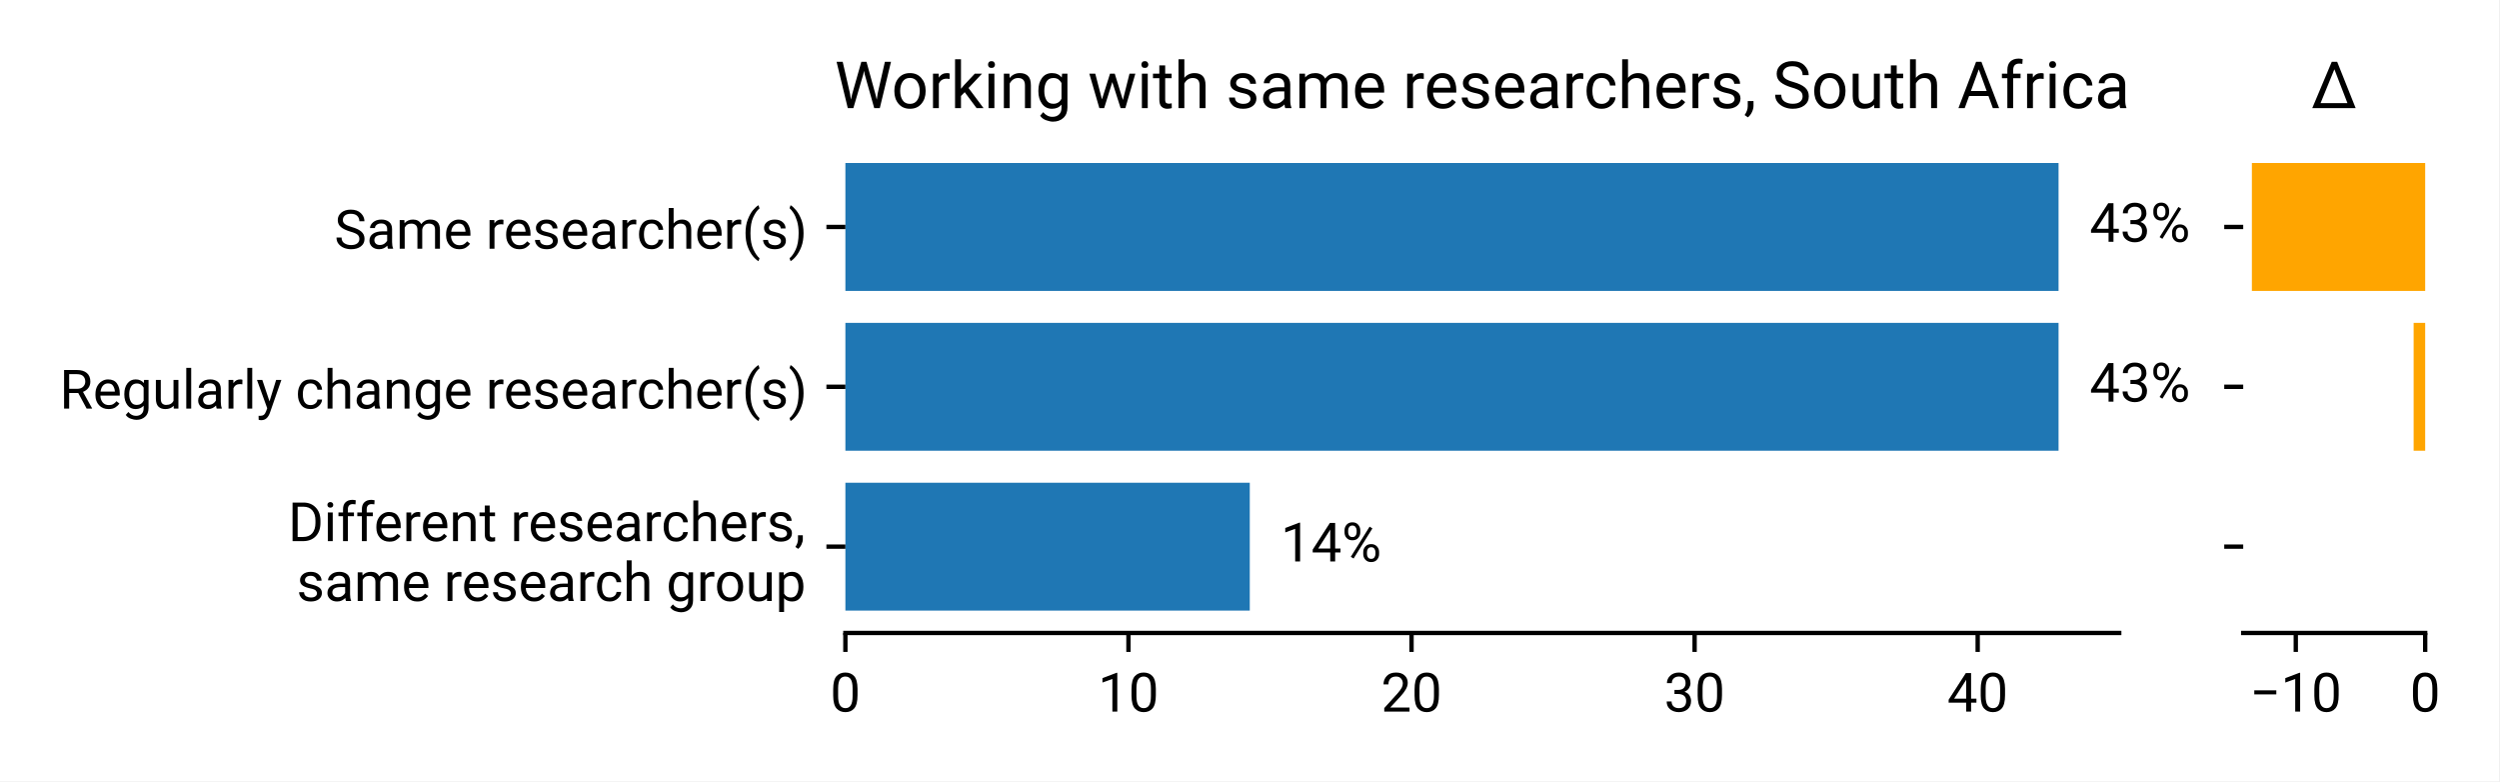
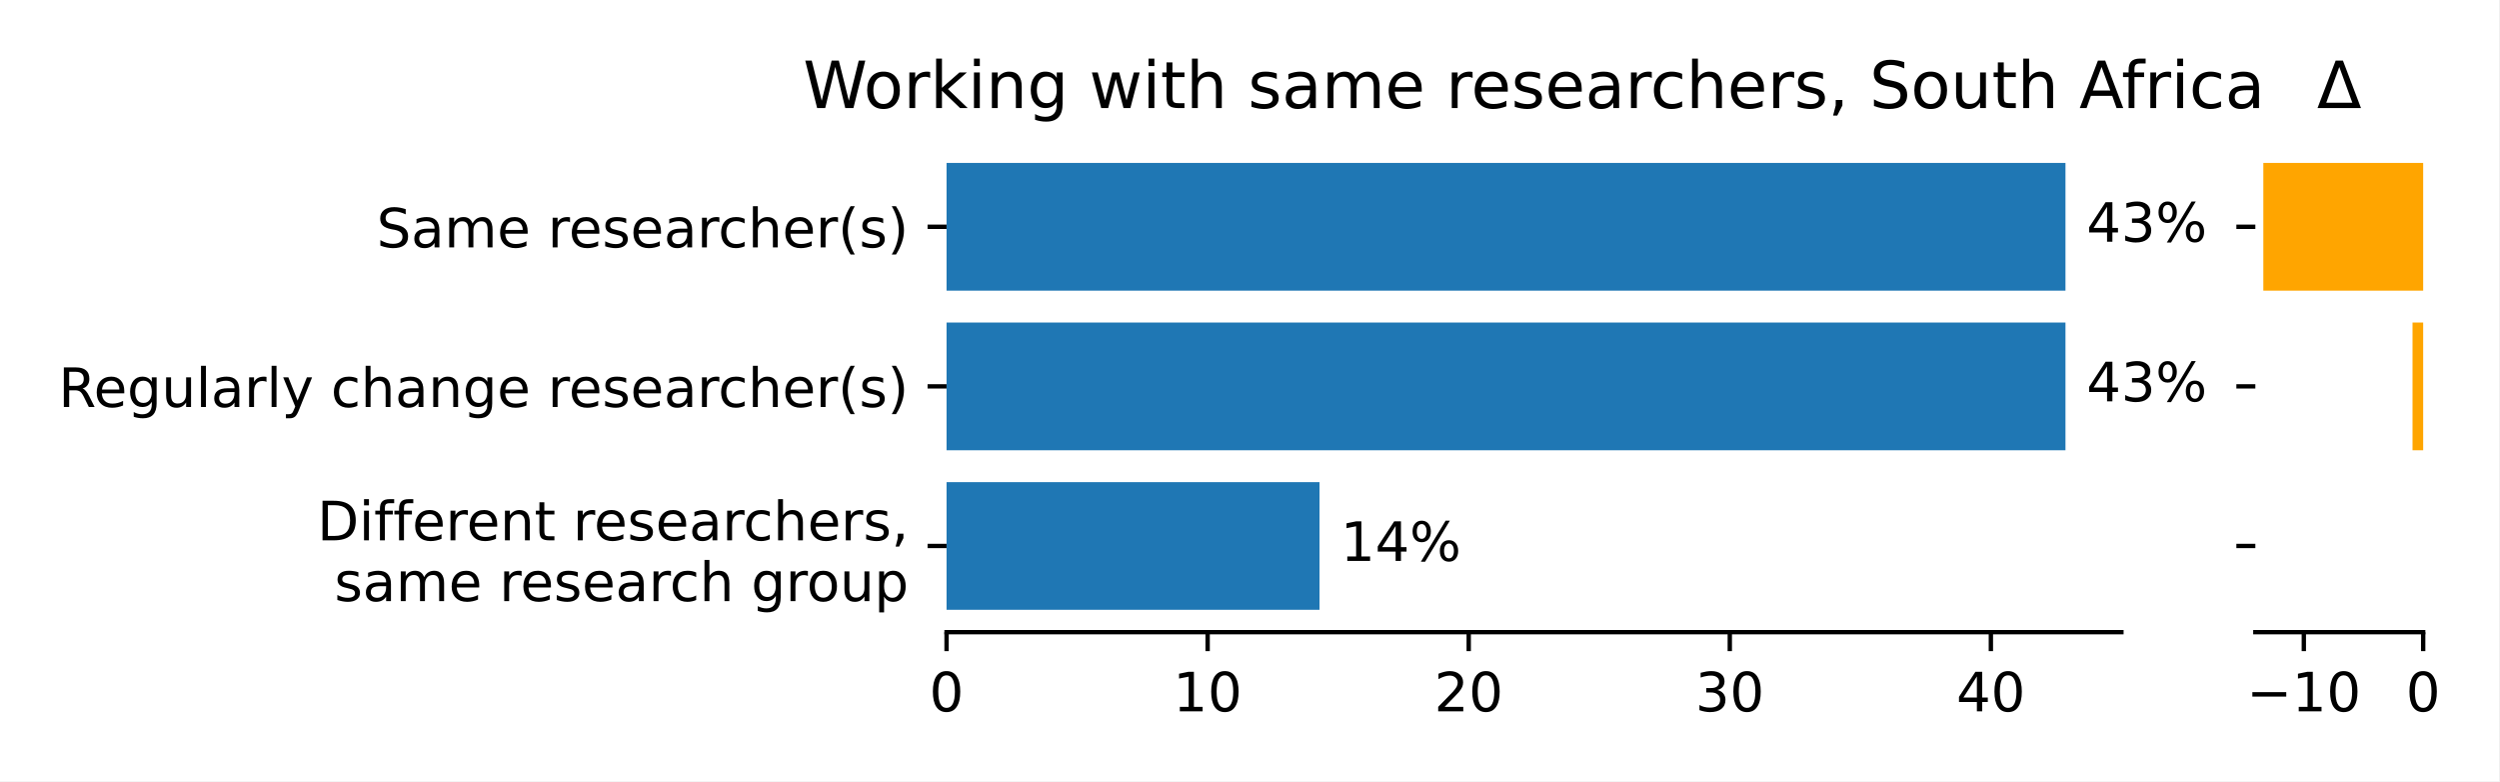
<svg xmlns="http://www.w3.org/2000/svg" xmlns:xlink="http://www.w3.org/1999/xlink" height="144pt" version="1.1" viewBox="0 0 460.8 144" width="460.8pt">
  <defs>
    <style type="text/css">*{stroke-linecap:butt;stroke-linejoin:round;}</style>
  </defs>
  <g id="figure_1">
    <g id="patch_1">
      <path d="M 0 144  L 460.8 144  L 460.8 0  L 0 0  z " style="fill:#ffffff;" />
    </g>
    <g id="axes_1">
      <g id="patch_2">
-         <path d="M 155.884 116.669  L 390.77 116.669  L 390.77 25.924  L 155.884 25.924  z " style="fill:#ffffff;" />
+         <path d="M 174.539 116.522  L 391.176 116.522  L 391.176 25.918  L 174.539 25.918  z " style="fill:#ffffff;" />
      </g>
      <g id="patch_3">
-         <path clip-path="url(#p85182d42fa)" d="M 155.884 112.544  L 230.451 112.544  L 230.451 88.974  L 155.884 88.974  z " style="fill:#1f77b4;" />
+         <path clip-path="url(#p37366c220c)" d="M 174.539 112.404  L 243.313 112.404  L 243.313 88.87  L 174.539 88.87  z " style="fill:#1f77b4;" />
      </g>
      <g id="patch_4">
-         <path clip-path="url(#p85182d42fa)" d="M 155.884 83.081  L 379.585 83.081  L 379.585 59.511  L 155.884 59.511  z " style="fill:#1f77b4;" />
+         <path clip-path="url(#p37366c220c)" d="M 174.539 82.987  L 380.86 82.987  L 380.86 59.453  L 174.539 59.453  z " style="fill:#1f77b4;" />
      </g>
      <g id="patch_5">
-         <path clip-path="url(#p85182d42fa)" d="M 155.884 53.619  L 379.585 53.619  L 379.585 30.049  L 155.884 30.049  z " style="fill:#1f77b4;" />
+         <path clip-path="url(#p37366c220c)" d="M 174.539 53.57  L 380.86 53.57  L 380.86 30.036  L 174.539 30.036  z " style="fill:#1f77b4;" />
      </g>
      <g id="matplotlib.axis_1">
        <g id="xtick_1">
          <g id="line2d_1">
            <defs>
-               <path d="M 0 0  L 0 3.5  " id="mc25b59d10e" style="stroke:#000000;stroke-width:0.8;" />
+               <path d="M 0 0  L 0 3.5  " id="mc3a356a46d" style="stroke:#000000;stroke-width:0.8;" />
            </defs>
            <g>
-               <use style="stroke:#000000;stroke-width:0.8;" x="155.884" xlink:href="#mc25b59d10e" y="116.669" />
+               <use style="stroke:#000000;stroke-width:0.8;" x="174.539" xlink:href="#mc3a356a46d" y="116.522" />
            </g>
          </g>
          <g id="text_1">
-             <text style="font-family:Roboto;font-size:10px;font-stretch:normal;font-style:normal;font-weight:normal;text-anchor:middle;" transform="rotate(-0, 155.8844, 131.1687)" x="155.884" y="131.169">0</text>
+             <text style="font-family:DejaVu Sans;font-size:10px;font-stretch:normal;font-style:normal;font-weight:normal;text-anchor:middle;" transform="rotate(-0, 174.5391, 131.1203)" x="174.539" y="131.12">0</text>
          </g>
        </g>
        <g id="xtick_2">
          <g id="line2d_2">
            <g>
-               <use style="stroke:#000000;stroke-width:0.8;" x="208.081" xlink:href="#mc25b59d10e" y="116.669" />
+               <use style="stroke:#000000;stroke-width:0.8;" x="222.681" xlink:href="#mc3a356a46d" y="116.522" />
            </g>
          </g>
          <g id="text_2">
-             <text style="font-family:Roboto;font-size:10px;font-stretch:normal;font-style:normal;font-weight:normal;text-anchor:middle;" transform="rotate(-0, 208.0812, 131.1687)" x="208.081" y="131.169">10</text>
+             <text style="font-family:DejaVu Sans;font-size:10px;font-stretch:normal;font-style:normal;font-weight:normal;text-anchor:middle;" transform="rotate(-0, 222.6805, 131.1203)" x="222.681" y="131.12">10</text>
          </g>
        </g>
        <g id="xtick_3">
          <g id="line2d_3">
            <g>
-               <use style="stroke:#000000;stroke-width:0.8;" x="260.278" xlink:href="#mc25b59d10e" y="116.669" />
+               <use style="stroke:#000000;stroke-width:0.8;" x="270.822" xlink:href="#mc3a356a46d" y="116.522" />
            </g>
          </g>
          <g id="text_3">
-             <text style="font-family:Roboto;font-size:10px;font-stretch:normal;font-style:normal;font-weight:normal;text-anchor:middle;" transform="rotate(-0, 260.278, 131.1687)" x="260.278" y="131.169">20</text>
+             <text style="font-family:DejaVu Sans;font-size:10px;font-stretch:normal;font-style:normal;font-weight:normal;text-anchor:middle;" transform="rotate(-0, 270.822, 131.1203)" x="270.822" y="131.12">20</text>
          </g>
        </g>
        <g id="xtick_4">
          <g id="line2d_4">
            <g>
-               <use style="stroke:#000000;stroke-width:0.8;" x="312.475" xlink:href="#mc25b59d10e" y="116.669" />
+               <use style="stroke:#000000;stroke-width:0.8;" x="318.963" xlink:href="#mc3a356a46d" y="116.522" />
            </g>
          </g>
          <g id="text_4">
-             <text style="font-family:Roboto;font-size:10px;font-stretch:normal;font-style:normal;font-weight:normal;text-anchor:middle;" transform="rotate(-0, 312.4749, 131.1687)" x="312.475" y="131.169">30</text>
+             <text style="font-family:DejaVu Sans;font-size:10px;font-stretch:normal;font-style:normal;font-weight:normal;text-anchor:middle;" transform="rotate(-0, 318.9634, 131.1203)" x="318.963" y="131.12">30</text>
          </g>
        </g>
        <g id="xtick_5">
          <g id="line2d_5">
            <g>
-               <use style="stroke:#000000;stroke-width:0.8;" x="364.672" xlink:href="#mc25b59d10e" y="116.669" />
+               <use style="stroke:#000000;stroke-width:0.8;" x="367.105" xlink:href="#mc3a356a46d" y="116.522" />
            </g>
          </g>
          <g id="text_5">
-             <text style="font-family:Roboto;font-size:10px;font-stretch:normal;font-style:normal;font-weight:normal;text-anchor:middle;" transform="rotate(-0, 364.6717, 131.1687)" x="364.672" y="131.169">40</text>
+             <text style="font-family:DejaVu Sans;font-size:10px;font-stretch:normal;font-style:normal;font-weight:normal;text-anchor:middle;" transform="rotate(-0, 367.1049, 131.1203)" x="367.105" y="131.12">40</text>
          </g>
        </g>
      </g>
      <g id="matplotlib.axis_2">
        <g id="ytick_1">
          <g id="line2d_6">
            <defs>
-               <path d="M 0 0  L -3.5 0  " id="me6fb1e9883" style="stroke:#000000;stroke-width:0.8;" />
+               <path d="M 0 0  L -3.5 0  " id="m82278324de" style="stroke:#000000;stroke-width:0.8;" />
            </defs>
            <g>
-               <use style="stroke:#000000;stroke-width:0.8;" x="155.884" xlink:href="#me6fb1e9883" y="100.759" />
+               <use style="stroke:#000000;stroke-width:0.8;" x="174.539" xlink:href="#m82278324de" y="100.637" />
            </g>
          </g>
          <g id="text_6">
-             <text style="font-family:Roboto;font-size:10px;font-stretch:normal;font-style:normal;font-weight:normal;" transform="translate(53.12031 99.74329)">Different researchers,</text>
-             <text style="font-family:Roboto;font-size:10px;font-stretch:normal;font-style:normal;font-weight:normal;" transform="translate(54.68594 110.7745)">same research group</text>
+             <text style="font-family:DejaVu Sans;font-size:10px;font-stretch:normal;font-style:normal;font-weight:normal;" transform="translate(58.48906 99.59696)">Different researchers,</text>
+             <text style="font-family:DejaVu Sans;font-size:10px;font-stretch:normal;font-style:normal;font-weight:normal;" transform="translate(61.66094 110.7948)">same research group</text>
          </g>
        </g>
        <g id="ytick_2">
          <g id="line2d_7">
            <g>
-               <use style="stroke:#000000;stroke-width:0.8;" x="155.884" xlink:href="#me6fb1e9883" y="71.296" />
+               <use style="stroke:#000000;stroke-width:0.8;" x="174.539" xlink:href="#m82278324de" y="71.22" />
            </g>
          </g>
          <g id="text_7">
-             <text style="font-family:Roboto;font-size:10px;font-stretch:normal;font-style:normal;font-weight:normal;text-anchor:end;" transform="rotate(-0, 148.8844, 75.30719)" x="148.884" y="75.307">Regularly change researcher(s)</text>
+             <text style="font-family:DejaVu Sans;font-size:10px;font-stretch:normal;font-style:normal;font-weight:normal;text-anchor:end;" transform="rotate(-0, 167.5391, 75.01922)" x="167.539" y="75.019">Regularly change researcher(s)</text>
          </g>
        </g>
        <g id="ytick_3">
          <g id="line2d_8">
            <g>
-               <use style="stroke:#000000;stroke-width:0.8;" x="155.884" xlink:href="#me6fb1e9883" y="41.834" />
+               <use style="stroke:#000000;stroke-width:0.8;" x="174.539" xlink:href="#m82278324de" y="41.803" />
            </g>
          </g>
          <g id="text_8">
-             <text style="font-family:Roboto;font-size:10px;font-stretch:normal;font-style:normal;font-weight:normal;text-anchor:end;" transform="rotate(-0, 148.8844, 45.84452)" x="148.884" y="45.845">Same researcher(s)</text>
+             <text style="font-family:DejaVu Sans;font-size:10px;font-stretch:normal;font-style:normal;font-weight:normal;text-anchor:end;" transform="rotate(-0, 167.5391, 45.60242)" x="167.539" y="45.602">Same researcher(s)</text>
          </g>
        </g>
      </g>
      <g id="patch_6">
-         <path d="M 155.884 116.669  L 390.77 116.669  " style="fill:none;stroke:#000000;stroke-linecap:square;stroke-linejoin:miter;stroke-width:0.8;" />
+         <path d="M 174.539 116.522  L 391.176 116.522  " style="fill:none;stroke:#000000;stroke-linecap:square;stroke-linejoin:miter;stroke-width:0.8;" />
      </g>
      <g id="text_9">
-         <text style="font-family:Roboto;font-size:10px;font-stretch:normal;font-style:normal;font-weight:normal;text-anchor:middle;" transform="rotate(-0, 245.4513, 103.4933)" x="245.451" y="103.493">14%</text>
+         <text style="font-family:DejaVu Sans;font-size:10px;font-stretch:normal;font-style:normal;font-weight:normal;text-anchor:middle;" transform="rotate(-0, 258.3126, 103.3962)" x="258.313" y="103.396">14%</text>
      </g>
      <g id="text_10">
-         <text style="font-family:Roboto;font-size:10px;font-stretch:normal;font-style:normal;font-weight:normal;text-anchor:middle;" transform="rotate(-0, 394.5851, 74.03063)" x="394.585" y="74.031">43%</text>
+         <text style="font-family:DejaVu Sans;font-size:10px;font-stretch:normal;font-style:normal;font-weight:normal;text-anchor:middle;" transform="rotate(-0, 395.8596, 73.97938)" x="395.86" y="73.979">43%</text>
      </g>
      <g id="text_11">
-         <text style="font-family:Roboto;font-size:10px;font-stretch:normal;font-style:normal;font-weight:normal;text-anchor:middle;" transform="rotate(-0, 394.5851, 44.56796)" x="394.585" y="44.568">43%</text>
+         <text style="font-family:DejaVu Sans;font-size:10px;font-stretch:normal;font-style:normal;font-weight:normal;text-anchor:middle;" transform="rotate(-0, 395.8596, 44.56257)" x="395.86" y="44.563">43%</text>
      </g>
      <g id="text_12">
-         <text style="font-family:Roboto;font-size:12px;font-stretch:normal;font-style:normal;font-weight:normal;text-anchor:middle;" transform="rotate(-0, 273.3272, 19.92375)" x="273.327" y="19.924">Working with same researchers, South Africa</text>
+         <text style="font-family:DejaVu Sans;font-size:12px;font-stretch:normal;font-style:normal;font-weight:normal;text-anchor:middle;" transform="rotate(-0, 282.8573, 19.91812)" x="282.857" y="19.918">Working with same researchers, South Africa</text>
      </g>
    </g>
    <g id="axes_2">
      <g id="patch_7">
-         <path d="M 413.635 116.669  L 447.19 116.669  L 447.19 25.924  L 413.635 25.924  z " style="fill:#ffffff;" />
+         <path d="M 415.871 116.522  L 446.819 116.522  L 446.819 25.918  L 415.871 25.918  z " style="fill:#ffffff;" />
      </g>
      <g id="patch_8">
-         <path clip-path="url(#pcdbcd545f6)" d="M 0 0  z " style="fill:#ffa500;" />
+         <path clip-path="url(#pca782a23bf)" d="M 0 0  z " style="fill:#ffa500;" />
      </g>
      <g id="patch_9">
-         <path clip-path="url(#pcdbcd545f6)" d="M 447.19 83.081  L 445.059 83.081  L 445.059 59.511  L 447.19 59.511  z " style="fill:#ffa500;" />
+         <path clip-path="url(#pca782a23bf)" d="M 446.819 82.987  L 444.854 82.987  L 444.854 59.453  L 446.819 59.453  z " style="fill:#ffa500;" />
      </g>
      <g id="patch_10">
-         <path clip-path="url(#pcdbcd545f6)" d="M 447.19 53.619  L 415.233 53.619  L 415.233 30.049  L 447.19 30.049  z " style="fill:#ffa500;" />
+         <path clip-path="url(#pca782a23bf)" d="M 446.819 53.57  L 417.344 53.57  L 417.344 30.036  L 446.819 30.036  z " style="fill:#ffa500;" />
      </g>
      <g id="matplotlib.axis_3">
        <g id="xtick_6">
          <g id="line2d_9">
            <g>
-               <use style="stroke:#000000;stroke-width:0.8;" x="423.328" xlink:href="#mc25b59d10e" y="116.669" />
+               <use style="stroke:#000000;stroke-width:0.8;" x="424.811" xlink:href="#mc3a356a46d" y="116.522" />
            </g>
          </g>
          <g id="text_13">
-             <text style="font-family:Roboto;font-size:10px;font-stretch:normal;font-style:normal;font-weight:normal;text-anchor:middle;" transform="rotate(-0, 423.3284, 131.1687)" x="423.328" y="131.169">−10</text>
+             <text style="font-family:DejaVu Sans;font-size:10px;font-stretch:normal;font-style:normal;font-weight:normal;text-anchor:middle;" transform="rotate(-0, 424.8112, 131.1203)" x="424.811" y="131.12">−10</text>
          </g>
        </g>
        <g id="xtick_7">
          <g id="line2d_10">
            <g>
-               <use style="stroke:#000000;stroke-width:0.8;" x="447.19" xlink:href="#mc25b59d10e" y="116.669" />
+               <use style="stroke:#000000;stroke-width:0.8;" x="446.819" xlink:href="#mc3a356a46d" y="116.522" />
            </g>
          </g>
          <g id="text_14">
-             <text style="font-family:Roboto;font-size:10px;font-stretch:normal;font-style:normal;font-weight:normal;text-anchor:middle;" transform="rotate(-0, 447.1898, 131.1687)" x="447.19" y="131.169">0</text>
+             <text style="font-family:DejaVu Sans;font-size:10px;font-stretch:normal;font-style:normal;font-weight:normal;text-anchor:middle;" transform="rotate(-0, 446.8188, 131.1203)" x="446.819" y="131.12">0</text>
          </g>
        </g>
      </g>
      <g id="matplotlib.axis_4">
        <g id="ytick_4">
          <g id="line2d_11">
            <g>
-               <use style="stroke:#000000;stroke-width:0.8;" x="413.635" xlink:href="#me6fb1e9883" y="100.759" />
+               <use style="stroke:#000000;stroke-width:0.8;" x="415.871" xlink:href="#m82278324de" y="100.637" />
            </g>
          </g>
        </g>
        <g id="ytick_5">
          <g id="line2d_12">
            <g>
-               <use style="stroke:#000000;stroke-width:0.8;" x="413.635" xlink:href="#me6fb1e9883" y="71.296" />
+               <use style="stroke:#000000;stroke-width:0.8;" x="415.871" xlink:href="#m82278324de" y="71.22" />
            </g>
          </g>
        </g>
        <g id="ytick_6">
          <g id="line2d_13">
            <g>
-               <use style="stroke:#000000;stroke-width:0.8;" x="413.635" xlink:href="#me6fb1e9883" y="41.834" />
+               <use style="stroke:#000000;stroke-width:0.8;" x="415.871" xlink:href="#m82278324de" y="41.803" />
            </g>
          </g>
        </g>
      </g>
      <g id="patch_11">
-         <path d="M 413.635 116.669  L 447.19 116.669  " style="fill:none;stroke:#000000;stroke-linecap:square;stroke-linejoin:miter;stroke-width:0.8;" />
+         <path d="M 415.871 116.522  L 446.819 116.522  " style="fill:none;stroke:#000000;stroke-linecap:square;stroke-linejoin:miter;stroke-width:0.8;" />
      </g>
      <g id="text_15">
-         <text style="font-family:Roboto;font-size:12px;font-stretch:normal;font-style:normal;font-weight:normal;text-anchor:middle;" transform="rotate(-0, 430.4123, 19.92375)" x="430.412" y="19.924">Δ</text>
+         <text style="font-family:DejaVu Sans;font-size:12px;font-stretch:normal;font-style:normal;font-weight:normal;text-anchor:middle;" transform="rotate(-0, 431.3447, 19.91812)" x="431.345" y="19.918">Δ</text>
      </g>
    </g>
  </g>
  <defs>
-     <clipPath id="p85182d42fa">
-       <rect height="90.745" width="234.886" x="155.884" y="25.924" />
+     <clipPath id="p37366c220c">
+       <rect height="90.604" width="216.637" x="174.539" y="25.918" />
    </clipPath>
-     <clipPath id="pcdbcd545f6">
-       <rect height="90.745" width="33.555" x="413.635" y="25.924" />
+     <clipPath id="pca782a23bf">
+       <rect height="90.604" width="30.948" x="415.871" y="25.918" />
    </clipPath>
  </defs>
</svg>
